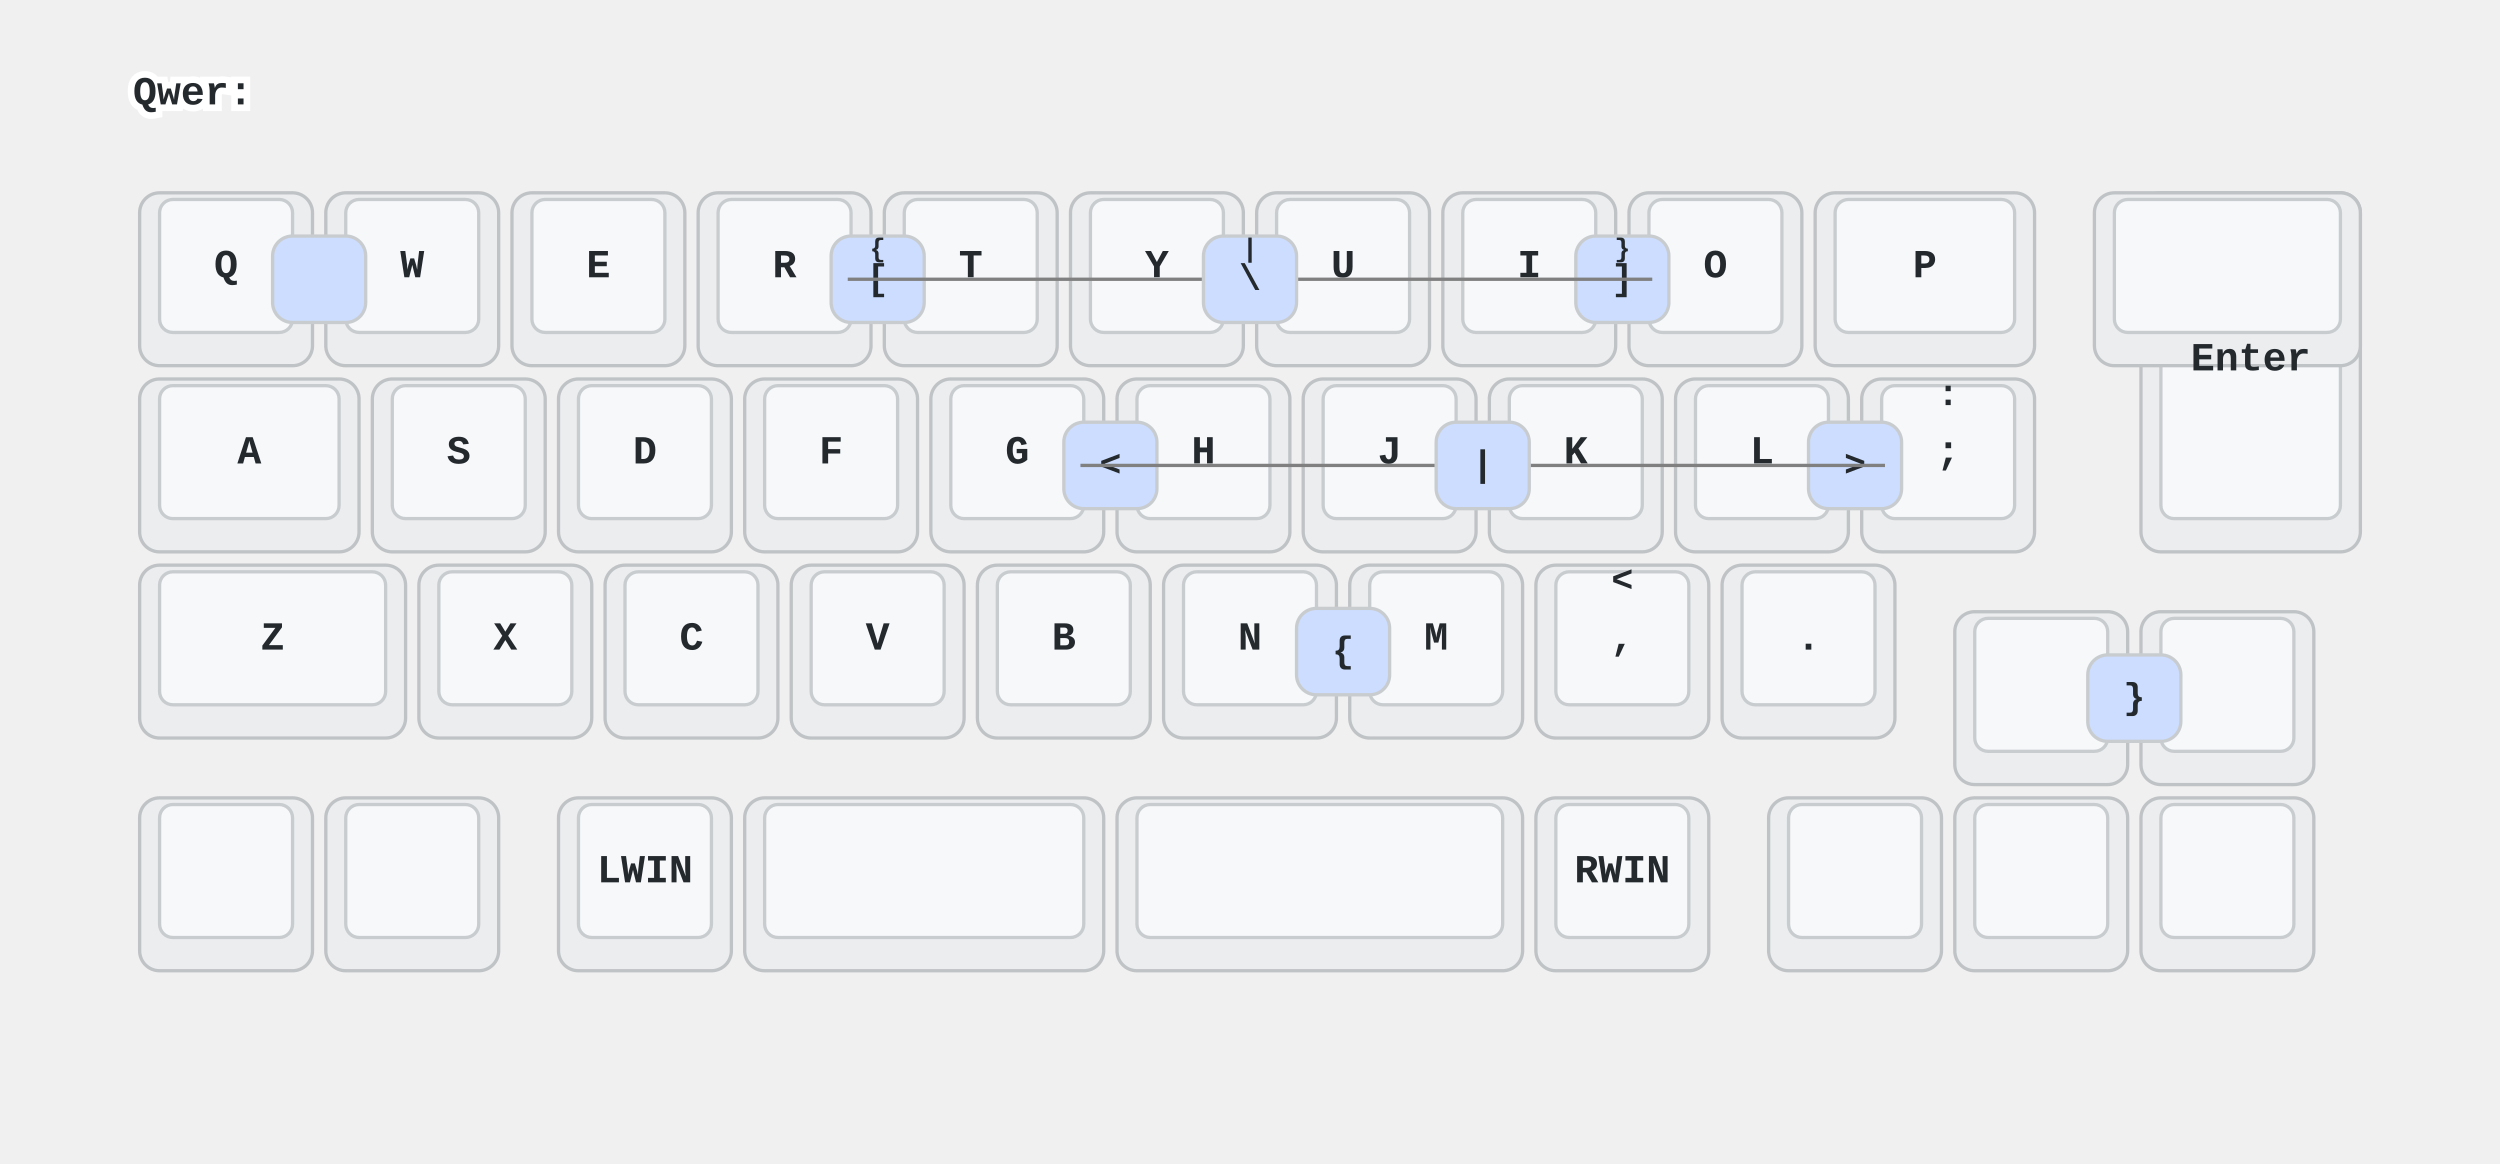
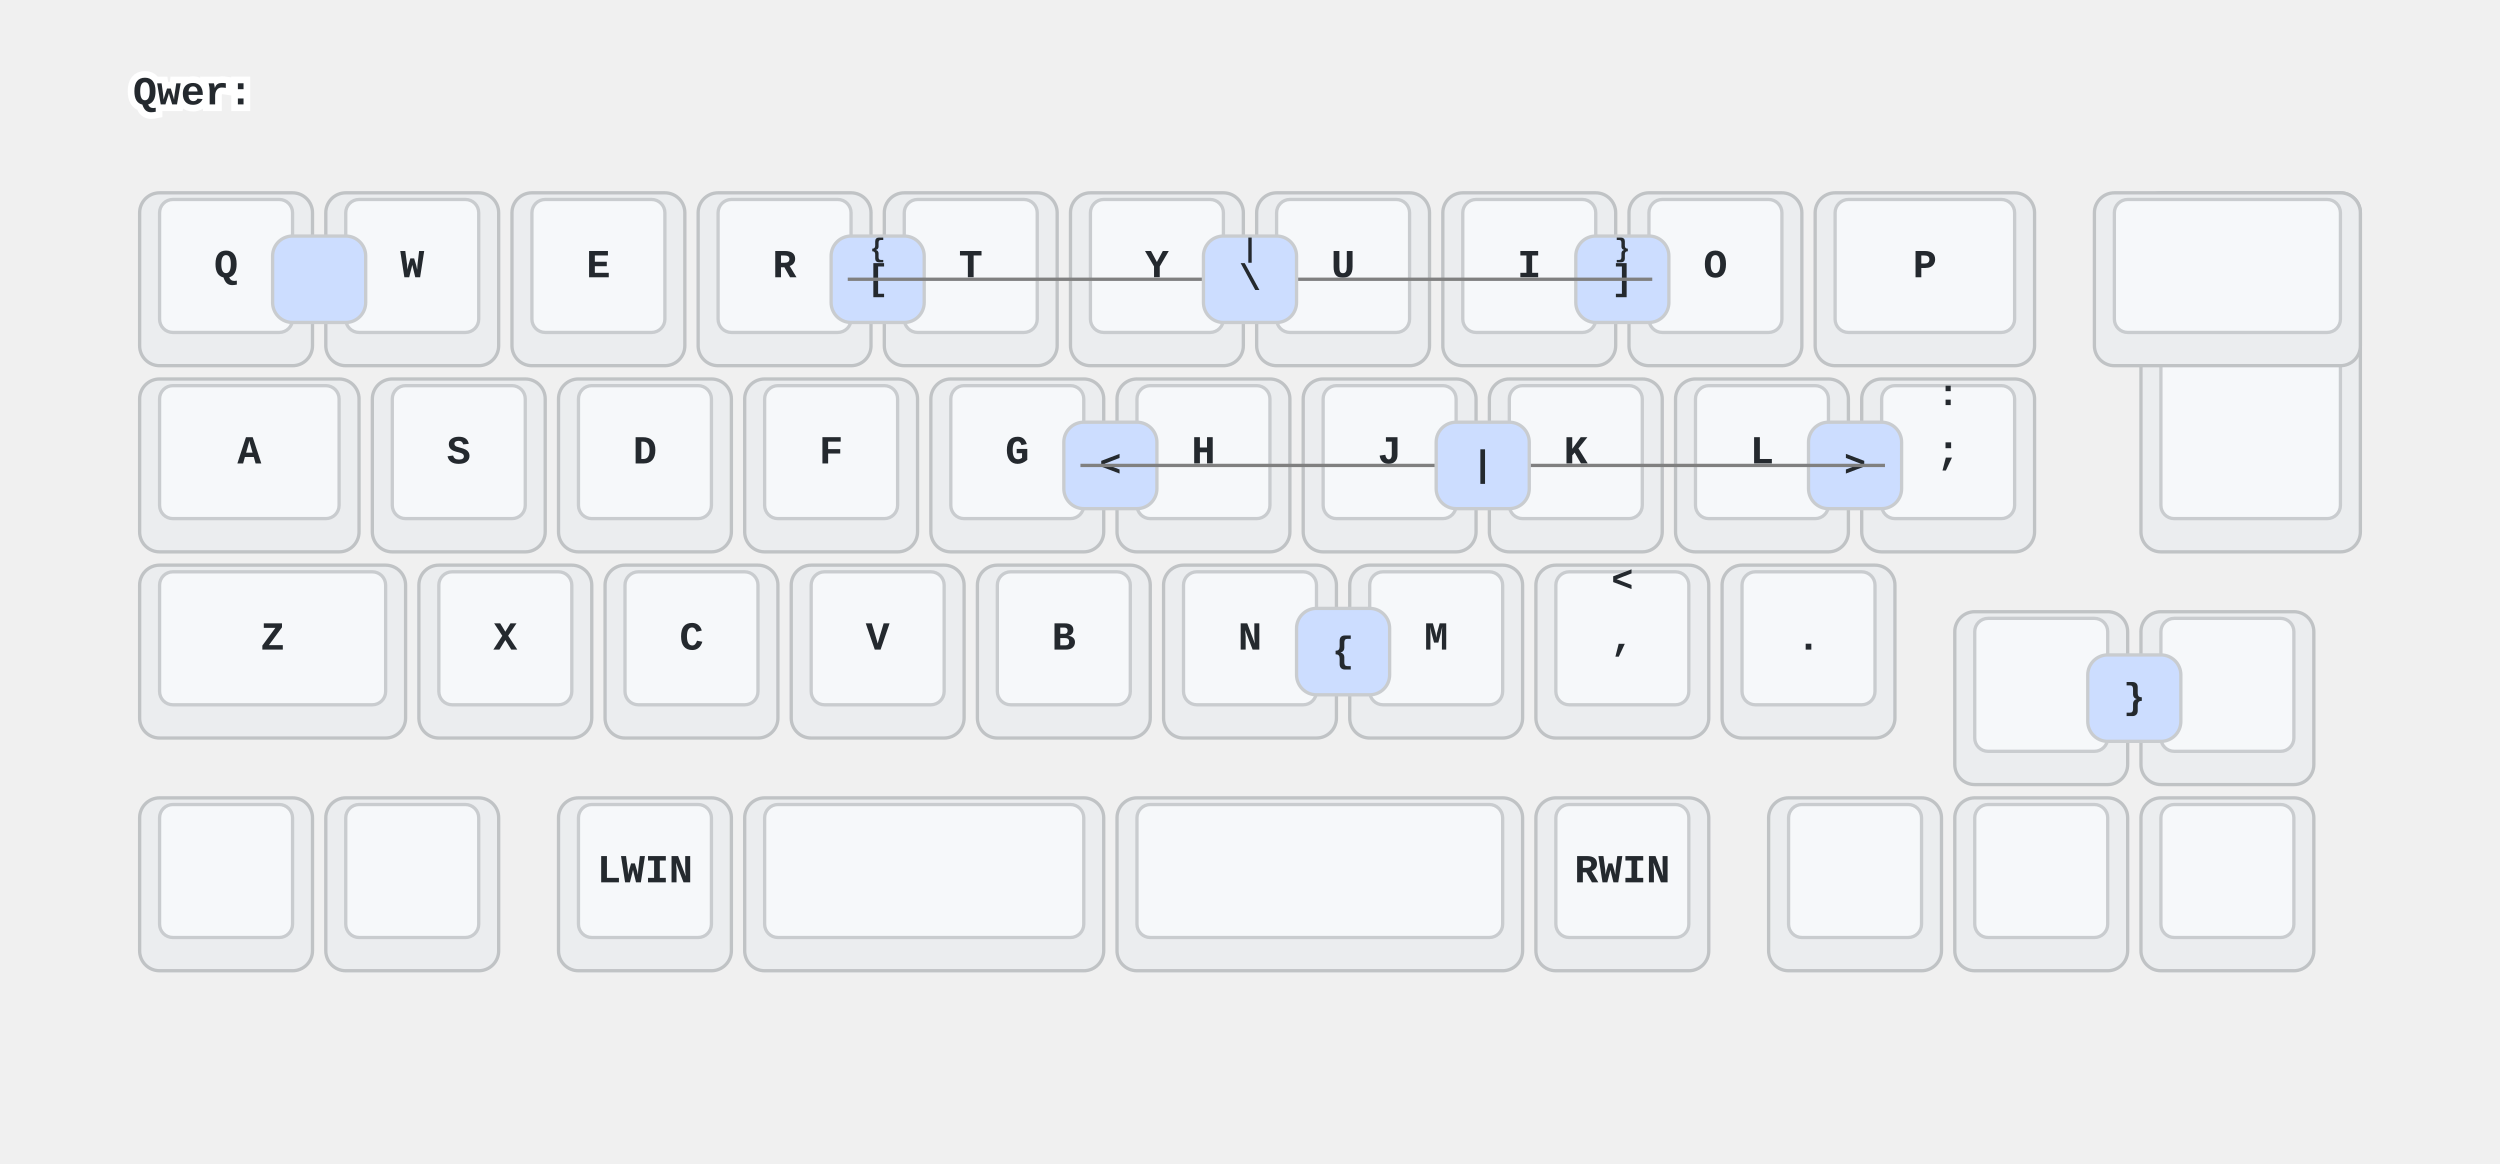
<svg xmlns="http://www.w3.org/2000/svg" xmlns:xlink="http://www.w3.org/1999/xlink" width="752" height="350" viewBox="0 0 752 350" class="keymap">
  <defs>/* start glyphs */
<svg id="mdi:apple-keyboard-command">
      <svg id="mdi-apple-keyboard-command" viewBox="0 0 24 24">
        <path d="M6,2A4,4 0 0,1 10,6V8H14V6A4,4 0 0,1 18,2A4,4 0 0,1 22,6A4,4 0 0,1 18,10H16V14H18A4,4 0 0,1 22,18A4,4 0 0,1 18,22A4,4 0 0,1 14,18V16H10V18A4,4 0 0,1 6,22A4,4 0 0,1 2,18A4,4 0 0,1 6,14H8V10H6A4,4 0 0,1 2,6A4,4 0 0,1 6,2M16,18A2,2 0 0,0 18,20A2,2 0 0,0 20,18A2,2 0 0,0 18,16H16V18M14,10H10V14H14V10M6,16A2,2 0 0,0 4,18A2,2 0 0,0 6,20A2,2 0 0,0 8,18V16H6M8,6A2,2 0 0,0 6,4A2,2 0 0,0 4,6A2,2 0 0,0 6,8H8V6M18,8A2,2 0 0,0 20,6A2,2 0 0,0 18,4A2,2 0 0,0 16,6V8H18Z" />
      </svg>
    </svg>
    <svg id="mdi:apple-keyboard-control">
      <svg id="mdi-apple-keyboard-control" viewBox="0 0 24 24">
        <path d="M19.78,11.78L18.36,13.19L12,6.83L5.64,13.19L4.22,11.78L12,4L19.78,11.78Z" />
      </svg>
    </svg>
    <svg id="mdi:apple-keyboard-option">
      <svg id="mdi-apple-keyboard-option" viewBox="0 0 24 24">
        <path d="M3,4H9.11L16.15,18H21V20H14.88L7.84,6H3V4M14,4H21V6H14V4Z" />
      </svg>
    </svg>
    <svg id="mdi:apple-keyboard-shift">
      <svg id="mdi-apple-keyboard-shift" viewBox="0 0 24 24">
        <path d="M15,18V12H17.17L12,6.83L6.83,12H9V18H15M12,4L22,14H17V20H7V14H2L12,4Z" />
      </svg>
    </svg>
    <svg id="mdi:arrow-down-bold">
      <svg id="mdi-arrow-down-bold" viewBox="0 0 24 24">
        <path d="M9,4H15V12H19.84L12,19.84L4.16,12H9V4Z" />
      </svg>
    </svg>
    <svg id="mdi:arrow-left-bold">
      <svg id="mdi-arrow-left-bold" viewBox="0 0 24 24">
        <path d="M20,9V15H12V19.84L4.16,12L12,4.16V9H20Z" />
      </svg>
    </svg>
    <svg id="mdi:arrow-right-bold">
      <svg id="mdi-arrow-right-bold" viewBox="0 0 24 24">
        <path d="M4,15V9H12V4.16L19.84,12L12,19.84V15H4Z" />
      </svg>
    </svg>
    <svg id="mdi:arrow-up-bold">
      <svg id="mdi-arrow-up-bold" viewBox="0 0 24 24">
        <path d="M15,20H9V12H4.16L12,4.16L19.84,12H15V20Z" />
      </svg>
    </svg>
    <svg id="mdi:backspace-reverse-outline">
      <svg id="mdi-backspace-reverse-outline" viewBox="0 0 24 24">
        <path d="M5,15.59L6.41,17L10,13.41L13.59,17L15,15.59L11.41,12L15,8.41L13.59,7L10,10.59L6.41,7L5,8.41L8.59,12L5,15.59M2,3A2,2 0 0,0 0,5V19A2,2 0 0,0 2,21H17C17.69,21 18.23,20.64 18.59,20.11L24,12L18.59,3.88C18.23,3.35 17.69,3 17,3H2M2,5H17L21.72,12L17,19H2V5Z" />
      </svg>
    </svg>
    <svg id="mdi:keyboard-esc">
      <svg id="mdi-keyboard-esc" viewBox="0 0 24 24">
        <path d="M1 7H7V9H3V11H7V13H3V15H7V17H1V7M11 7H15V9H11V11H13C14.11 11 15 11.9 15 13V15C15 16.11 14.11 17 13 17H9V15H13V13H11C9.9 13 9 12.11 9 11V9C9 7.9 9.9 7 11 7M19 7H21C22.11 7 23 7.9 23 9V10H21V9H19V15H21V14H23V15C23 16.11 22.11 17 21 17H19C17.9 17 17 16.11 17 15V9C17 7.9 17.9 7 19 7Z" />
+       </svg>
+     </svg>
+     <svg id="mdi:keyboard-return">
+       <svg id="mdi-keyboard-return" viewBox="0 0 24 24">
+         <path d="M19,7V11H5.83L9.41,7.41L8,6L2,12L8,18L9.41,16.58L5.83,13H21V7H19Z" />
      </svg>
    </svg>
    <svg id="mdi:keyboard-space">
      <svg id="mdi-keyboard-space" viewBox="0 0 24 24">
        <path d="M3 15H5V19H19V15H21V19C21 20.1 20.1 21 19 21H5C3.9 21 3 20.1 3 19V15Z" />
      </svg>
    </svg>
  </defs>/* end glyphs */
<style>/* inherit to force styles through use tags */
svg path {
    fill: inherit;
}

/* font and background color specifications */
svg.keymap {
    font-family: SFMono-Regular,Consolas,Liberation Mono,Menlo,monospace;
    font-size: 14px;
    font-kerning: normal;
    text-rendering: optimizeLegibility;
    fill: #24292e;
}

/* default key styling */
rect.key {
    fill: #f6f8fa;
}

rect.key, rect.combo {
    stroke: #c9cccf;
    stroke-width: 1;
}

/* default key side styling, only used is draw_key_sides is set */
rect.side {
    filter: brightness(90%);
}

/* color accent for combo boxes */
rect.combo, rect.combo-separate {
    fill: #cdf;
}

/* color accent for held keys */
rect.held, rect.combo.held {
    fill: #fdd;
}

/* color accent for ghost (optional) keys */
rect.ghost, rect.combo.ghost {
    stroke-dasharray: 4, 4;
    stroke-width: 2;
}

text {
    text-anchor: middle;
    dominant-baseline: middle;
}

/* styling for layer labels */
text.label {
    font-weight: bold;
    text-anchor: start;
    stroke: white;
    stroke-width: 4;
    paint-order: stroke;
}

/* styling for optional footer */
text.footer {
    text-anchor: end;
    dominant-baseline: auto;
    stroke: white;
    stroke-width: 4;
    paint-order: stroke;
}

/* styling for combo tap, and key hold/shifted label text */
text.combo, text.hold, text.shifted {
    font-size: 11px;
}

text.hold {
    text-anchor: middle;
    dominant-baseline: auto;
}

text.shifted {
    text-anchor: middle;
    dominant-baseline: hanging;
}

text.layer-activator {
    text-decoration: underline;
}

/* styling for hold/shifted label text in combo box */
text.combo.hold, text.combo.shifted {
    font-size: 8px;
}

/* lighter symbol for transparent keys */
text.trans {
    fill: #7b7e81;
}

/* styling for combo dendrons */
path.combo {
    stroke-width: 1;
    stroke: gray;
    fill: none;
}

/* Start Tabler Icons Cleanup */
/* cannot use height/width with glyphs */
.icon-tabler &gt; path {
    fill: inherit;
    stroke: inherit;
    stroke-width: 2;
}
/* hide tabler's default box */
.icon-tabler &gt; path[stroke="none"][fill="none"] {
    visibility: hidden;
}
/* End Tabler Icons Cleanup */

/* For default sytles, see https://github.com/caksoylar/keymap-drawer/blob/main/keymap_drawer/config.py#L85 */

svg.keymap {
  font-family: Ubuntu Mono, Inconsolata, Consolas, Liberation Mono, Menlo, monospace;
  font-size: 12px;
  font-weight: bold;
  text-rendering: optimizeLegibility;
}

/* Color accent for held keys */
rect.held, rect.combo.held {
    fill: #ffc;
}

/* Technique borrowed and extended from https://github.com/englmaxi/zmk-config/blob/master/keymap-drawer/config.yaml */
.sym_sub_text.tap {
  translate: -5px 2px;
  font-size: 20px;
}
.sym_sub_text.shifted {
  translate: 10px 13px;
  font-size: 10px;
  opacity: 1.0;
}
.combo.sym_sub_text.tap {
  translate: -1px 1px;
}
.combo.sym_sub_text.shifted {
  translate: 7px 5px;
  font-size: 10px;
  opacity: 1.0;
}

/* Toggle */
.toggle.shifted {
  translate: -10px 12px;
}

.toggle.hold {
  translate: 13px -23px;
}

/* Variant for tap-dances */
.tap_dance.tap {
  translate: -7px 0px;
  font-size: 12px;
}
.tap_dance.shifted {
  translate: 7px 17px;
  font-size: 12px;
  opacity: 1.0;
}

/* Variant for symbol next to symbol */
.sym_by_sym.tap {
  translate: -6px 0px;
}
.sym_by_sym.shifted {
  translate: 10px 12px;
  opacity: 1.0;
}

.combo.sym_by_sym.tap {
  translate: -35px 0px;
}
.combo.sym_by_sym.shifted {
  translate: 35px 20px;
  opacity: 1.0;
}

.combo.sym_by_sym.hold {
  visibility: hidden;
}

/* hide hold box for combo sym_by_sym */
.combo.sym_by_sym.hold &gt; path[stroke="none"][fill="none"] {
  visibility: hidden;
}
</style>
  <g transform="translate(40, 0)" class="layer-Qwer">
    <text x="0" y="28" class="label" id="Qwer">Qwer:</text>
    <g transform="translate(0, 56)">
      <g transform="translate(28, 28)" class="key keypos-0">
        <rect rx="6" ry="6" x="-26" y="-26" width="52" height="52" class="key side" />
        <rect rx="4" ry="4" x="-20" y="-24" width="40" height="40" class="key" />
        <text x="0" y="-4" class="key tap">Q</text>
      </g>
      <g transform="translate(84, 28)" class="key keypos-1">
        <rect rx="6" ry="6" x="-26" y="-26" width="52" height="52" class="key side" />
        <rect rx="4" ry="4" x="-20" y="-24" width="40" height="40" class="key" />
        <text x="0" y="-4" class="key tap">W</text>
      </g>
      <g transform="translate(140, 28)" class="key keypos-2">
        <rect rx="6" ry="6" x="-26" y="-26" width="52" height="52" class="key side" />
        <rect rx="4" ry="4" x="-20" y="-24" width="40" height="40" class="key" />
        <text x="0" y="-4" class="key tap">E</text>
      </g>
      <g transform="translate(196, 28)" class="key keypos-3">
        <rect rx="6" ry="6" x="-26" y="-26" width="52" height="52" class="key side" />
        <rect rx="4" ry="4" x="-20" y="-24" width="40" height="40" class="key" />
        <text x="0" y="-4" class="key tap">R</text>
      </g>
      <g transform="translate(252, 28)" class="key keypos-4">
        <rect rx="6" ry="6" x="-26" y="-26" width="52" height="52" class="key side" />
        <rect rx="4" ry="4" x="-20" y="-24" width="40" height="40" class="key" />
        <text x="0" y="-4" class="key tap">T</text>
      </g>
      <g transform="translate(308, 28)" class="key keypos-5">
        <rect rx="6" ry="6" x="-26" y="-26" width="52" height="52" class="key side" />
        <rect rx="4" ry="4" x="-20" y="-24" width="40" height="40" class="key" />
        <text x="0" y="-4" class="key tap">Y</text>
      </g>
      <g transform="translate(364, 28)" class="key keypos-6">
        <rect rx="6" ry="6" x="-26" y="-26" width="52" height="52" class="key side" />
        <rect rx="4" ry="4" x="-20" y="-24" width="40" height="40" class="key" />
        <text x="0" y="-4" class="key tap">U</text>
      </g>
      <g transform="translate(420, 28)" class="key keypos-7">
        <rect rx="6" ry="6" x="-26" y="-26" width="52" height="52" class="key side" />
        <rect rx="4" ry="4" x="-20" y="-24" width="40" height="40" class="key" />
        <text x="0" y="-4" class="key tap">I</text>
      </g>
      <g transform="translate(476, 28)" class="key keypos-8">
        <rect rx="6" ry="6" x="-26" y="-26" width="52" height="52" class="key side" />
        <rect rx="4" ry="4" x="-20" y="-24" width="40" height="40" class="key" />
        <text x="0" y="-4" class="key tap">O</text>
      </g>
      <g transform="translate(539, 28)" class="key keypos-9">
        <rect rx="6" ry="6" x="-33" y="-26" width="66" height="52" class="key side" />
        <rect rx="4" ry="4" x="-27" y="-24" width="54" height="40" class="key" />
        <text x="0" y="-4" class="key tap">P</text>
      </g>
-       <g transform="translate(637, 56)" class="key keypos-10">
-         <rect rx="6" ry="6" x="-33" y="-54" width="66" height="108" class="key side" />
-         <rect rx="4" ry="4" x="-27" y="-52" width="54" height="96" class="key" />
+       <g transform="translate(637, 56)" class="key enter keypos-10">
+         <rect rx="6" ry="6" x="-33" y="-54" width="66" height="108" class="key enter side" />
+         <rect rx="4" ry="4" x="-27" y="-52" width="54" height="96" class="key enter" />
        <g transform="translate(-7, -28)" style="clip-path: polygon(-5% -5%, 58.34% -5%, 16.67% 105%, 0% 105%)">
-           <rect rx="6" ry="6" x="-40" y="-26" width="80" height="52" class="key side" />
-           <rect rx="4" ry="4" x="-34" y="-24" width="68" height="40" class="key" />
+           <rect rx="6" ry="6" x="-40" y="-26" width="80" height="52" class="key enter side" />
+           <rect rx="4" ry="4" x="-34" y="-24" width="68" height="40" class="key enter" />
        </g>
-         <text x="0" y="-4" class="key tap">Enter</text>
+         <use href="#mdi:keyboard-return" xlink:href="#mdi:keyboard-return" x="-9" y="-13" height="18" width="18.0" class="key enter tap glyph mdi:keyboard-return" />
      </g>
      <g transform="translate(35, 84)" class="key keypos-11">
        <rect rx="6" ry="6" x="-33" y="-26" width="66" height="52" class="key side" />
        <rect rx="4" ry="4" x="-27" y="-24" width="54" height="40" class="key" />
        <text x="0" y="-4" class="key tap">A</text>
        <use href="#mdi:apple-keyboard-command" xlink:href="#mdi:apple-keyboard-command" x="-8" y="-24" height="15" width="15.0" class="key shifted glyph mdi:apple-keyboard-command" />
      </g>
      <g transform="translate(98, 84)" class="key keypos-12">
        <rect rx="6" ry="6" x="-26" y="-26" width="52" height="52" class="key side" />
        <rect rx="4" ry="4" x="-20" y="-24" width="40" height="40" class="key" />
        <text x="0" y="-4" class="key tap">S</text>
        <use href="#mdi:apple-keyboard-option" xlink:href="#mdi:apple-keyboard-option" x="-8" y="-24" height="15" width="15.0" class="key shifted glyph mdi:apple-keyboard-option" />
      </g>
      <g transform="translate(154, 84)" class="key keypos-13">
        <rect rx="6" ry="6" x="-26" y="-26" width="52" height="52" class="key side" />
        <rect rx="4" ry="4" x="-20" y="-24" width="40" height="40" class="key" />
        <text x="0" y="-4" class="key tap">D</text>
        <use href="#mdi:apple-keyboard-control" xlink:href="#mdi:apple-keyboard-control" x="-8" y="-24" height="15" width="15.0" class="key shifted glyph mdi:apple-keyboard-control" />
      </g>
      <g transform="translate(210, 84)" class="key keypos-14">
        <rect rx="6" ry="6" x="-26" y="-26" width="52" height="52" class="key side" />
        <rect rx="4" ry="4" x="-20" y="-24" width="40" height="40" class="key" />
        <text x="0" y="-4" class="key tap">F</text>
        <use href="#mdi:apple-keyboard-shift" xlink:href="#mdi:apple-keyboard-shift" x="-8" y="-24" height="15" width="15.0" class="key shifted glyph mdi:apple-keyboard-shift" />
      </g>
      <g transform="translate(266, 84)" class="key keypos-15">
        <rect rx="6" ry="6" x="-26" y="-26" width="52" height="52" class="key side" />
        <rect rx="4" ry="4" x="-20" y="-24" width="40" height="40" class="key" />
        <text x="0" y="-4" class="key tap">G</text>
      </g>
      <g transform="translate(322, 84)" class="key keypos-16">
        <rect rx="6" ry="6" x="-26" y="-26" width="52" height="52" class="key side" />
        <rect rx="4" ry="4" x="-20" y="-24" width="40" height="40" class="key" />
        <text x="0" y="-4" class="key tap">H</text>
      </g>
      <g transform="translate(378, 84)" class="key keypos-17">
        <rect rx="6" ry="6" x="-26" y="-26" width="52" height="52" class="key side" />
        <rect rx="4" ry="4" x="-20" y="-24" width="40" height="40" class="key" />
        <text x="0" y="-4" class="key tap">J</text>
        <use href="#mdi:apple-keyboard-shift" xlink:href="#mdi:apple-keyboard-shift" x="-8" y="-24" height="15" width="15.0" class="key shifted glyph mdi:apple-keyboard-shift" />
      </g>
      <g transform="translate(434, 84)" class="key keypos-18">
        <rect rx="6" ry="6" x="-26" y="-26" width="52" height="52" class="key side" />
        <rect rx="4" ry="4" x="-20" y="-24" width="40" height="40" class="key" />
        <text x="0" y="-4" class="key tap">K</text>
        <use href="#mdi:apple-keyboard-control" xlink:href="#mdi:apple-keyboard-control" x="-8" y="-24" height="15" width="15.0" class="key shifted glyph mdi:apple-keyboard-control" />
      </g>
      <g transform="translate(490, 84)" class="key keypos-19">
        <rect rx="6" ry="6" x="-26" y="-26" width="52" height="52" class="key side" />
        <rect rx="4" ry="4" x="-20" y="-24" width="40" height="40" class="key" />
        <text x="0" y="-4" class="key tap">L</text>
        <use href="#mdi:apple-keyboard-option" xlink:href="#mdi:apple-keyboard-option" x="-8" y="-24" height="15" width="15.0" class="key shifted glyph mdi:apple-keyboard-option" />
      </g>
      <g transform="translate(546, 84)" class="key keypos-20">
        <rect rx="6" ry="6" x="-26" y="-26" width="52" height="52" class="key side" />
        <rect rx="4" ry="4" x="-20" y="-24" width="40" height="40" class="key" />
        <text x="0" y="-4" class="key tap">;</text>
        <text x="0" y="-24" class="key shifted">:</text>
      </g>
      <g transform="translate(42, 140)" class="key keypos-21">
        <rect rx="6" ry="6" x="-40" y="-26" width="80" height="52" class="key side" />
        <rect rx="4" ry="4" x="-34" y="-24" width="68" height="40" class="key" />
        <text x="0" y="-4" class="key tap">Z</text>
      </g>
      <g transform="translate(112, 140)" class="key keypos-22">
        <rect rx="6" ry="6" x="-26" y="-26" width="52" height="52" class="key side" />
        <rect rx="4" ry="4" x="-20" y="-24" width="40" height="40" class="key" />
        <text x="0" y="-4" class="key tap">X</text>
      </g>
      <g transform="translate(168, 140)" class="key keypos-23">
        <rect rx="6" ry="6" x="-26" y="-26" width="52" height="52" class="key side" />
        <rect rx="4" ry="4" x="-20" y="-24" width="40" height="40" class="key" />
        <text x="0" y="-4" class="key tap">C</text>
      </g>
      <g transform="translate(224, 140)" class="key keypos-24">
        <rect rx="6" ry="6" x="-26" y="-26" width="52" height="52" class="key side" />
        <rect rx="4" ry="4" x="-20" y="-24" width="40" height="40" class="key" />
        <text x="0" y="-4" class="key tap">V</text>
      </g>
      <g transform="translate(280, 140)" class="key keypos-25">
        <rect rx="6" ry="6" x="-26" y="-26" width="52" height="52" class="key side" />
        <rect rx="4" ry="4" x="-20" y="-24" width="40" height="40" class="key" />
        <text x="0" y="-4" class="key tap">B</text>
      </g>
      <g transform="translate(336, 140)" class="key keypos-26">
        <rect rx="6" ry="6" x="-26" y="-26" width="52" height="52" class="key side" />
        <rect rx="4" ry="4" x="-20" y="-24" width="40" height="40" class="key" />
        <text x="0" y="-4" class="key tap">N</text>
      </g>
      <g transform="translate(392, 140)" class="key keypos-27">
        <rect rx="6" ry="6" x="-26" y="-26" width="52" height="52" class="key side" />
        <rect rx="4" ry="4" x="-20" y="-24" width="40" height="40" class="key" />
        <text x="0" y="-4" class="key tap">M</text>
      </g>
      <g transform="translate(448, 140)" class="key keypos-28">
        <rect rx="6" ry="6" x="-26" y="-26" width="52" height="52" class="key side" />
        <rect rx="4" ry="4" x="-20" y="-24" width="40" height="40" class="key" />
        <text x="0" y="-4" class="key tap">,</text>
        <text x="0" y="-24" class="key shifted">&lt;</text>
      </g>
      <g transform="translate(504, 140)" class="key keypos-29">
        <rect rx="6" ry="6" x="-26" y="-26" width="52" height="52" class="key side" />
        <rect rx="4" ry="4" x="-20" y="-24" width="40" height="40" class="key" />
        <text x="0" y="-4" class="key tap">.</text>
      </g>
      <g transform="translate(574, 154)" class="key keypos-30">
        <rect rx="6" ry="6" x="-26" y="-26" width="52" height="52" class="key side" />
        <rect rx="4" ry="4" x="-20" y="-24" width="40" height="40" class="key" />
        <use href="#mdi:arrow-up-bold" xlink:href="#mdi:arrow-up-bold" x="-9" y="-13" height="18" width="18.0" class="key tap glyph mdi:arrow-up-bold" />
      </g>
      <g transform="translate(630, 154)" class="key keypos-31">
        <rect rx="6" ry="6" x="-26" y="-26" width="52" height="52" class="key side" />
        <rect rx="4" ry="4" x="-20" y="-24" width="40" height="40" class="key" />
        <use href="#mdi:backspace-reverse-outline" xlink:href="#mdi:backspace-reverse-outline" x="-9" y="-13" height="18" width="18.0" class="key tap glyph mdi:backspace-reverse-outline" />
      </g>
      <g transform="translate(28, 210)" class="key keypos-32">
        <rect rx="6" ry="6" x="-26" y="-26" width="52" height="52" class="key side" />
        <rect rx="4" ry="4" x="-20" y="-24" width="40" height="40" class="key" />
        <use href="#mdi:apple-keyboard-control" xlink:href="#mdi:apple-keyboard-control" x="-9" y="-13" height="18" width="18.0" class="key tap glyph mdi:apple-keyboard-control" />
      </g>
      <g transform="translate(84, 210)" class="key keypos-33">
        <rect rx="6" ry="6" x="-26" y="-26" width="52" height="52" class="key side" />
        <rect rx="4" ry="4" x="-20" y="-24" width="40" height="40" class="key" />
        <use href="#mdi:apple-keyboard-shift" xlink:href="#mdi:apple-keyboard-shift" x="-9" y="-13" height="18" width="18.0" class="key tap glyph mdi:apple-keyboard-shift" />
      </g>
      <g transform="translate(154, 210)" class="key keypos-34">
        <rect rx="6" ry="6" x="-26" y="-26" width="52" height="52" class="key side" />
        <rect rx="4" ry="4" x="-20" y="-24" width="40" height="40" class="key" />
        <text x="0" y="-4" class="key tap">LWIN</text>
      </g>
      <g transform="translate(238, 210)" class="key keypos-35">
        <rect rx="6" ry="6" x="-54" y="-26" width="108" height="52" class="key side" />
        <rect rx="4" ry="4" x="-48" y="-24" width="96" height="40" class="key" />
        <use href="#mdi:keyboard-space" xlink:href="#mdi:keyboard-space" x="-9" y="-13" height="18" width="18.0" class="key tap glyph mdi:keyboard-space" />
      </g>
      <g transform="translate(357, 210)" class="key keypos-36">
        <rect rx="6" ry="6" x="-61" y="-26" width="122" height="52" class="key side" />
        <rect rx="4" ry="4" x="-55" y="-24" width="110" height="40" class="key" />
        <use href="#mdi:keyboard-space" xlink:href="#mdi:keyboard-space" x="-9" y="-13" height="18" width="18.0" class="key tap glyph mdi:keyboard-space" />
      </g>
      <g transform="translate(448, 210)" class="key keypos-37">
        <rect rx="6" ry="6" x="-26" y="-26" width="52" height="52" class="key side" />
        <rect rx="4" ry="4" x="-20" y="-24" width="40" height="40" class="key" />
        <text x="0" y="-4" class="key tap">RWIN</text>
      </g>
      <g transform="translate(518, 210)" class="key keypos-38">
        <rect rx="6" ry="6" x="-26" y="-26" width="52" height="52" class="key side" />
        <rect rx="4" ry="4" x="-20" y="-24" width="40" height="40" class="key" />
        <use href="#mdi:arrow-left-bold" xlink:href="#mdi:arrow-left-bold" x="-9" y="-13" height="18" width="18.0" class="key tap glyph mdi:arrow-left-bold" />
      </g>
      <g transform="translate(574, 210)" class="key keypos-39">
        <rect rx="6" ry="6" x="-26" y="-26" width="52" height="52" class="key side" />
        <rect rx="4" ry="4" x="-20" y="-24" width="40" height="40" class="key" />
        <use href="#mdi:arrow-down-bold" xlink:href="#mdi:arrow-down-bold" x="-9" y="-13" height="18" width="18.0" class="key tap glyph mdi:arrow-down-bold" />
      </g>
      <g transform="translate(630, 210)" class="key keypos-40">
        <rect rx="6" ry="6" x="-26" y="-26" width="52" height="52" class="key side" />
        <rect rx="4" ry="4" x="-20" y="-24" width="40" height="40" class="key" />
        <use href="#mdi:arrow-right-bold" xlink:href="#mdi:arrow-right-bold" x="-9" y="-13" height="18" width="18.0" class="key tap glyph mdi:arrow-right-bold" />
      </g>
      <g class="combo combopos-0">
        <rect rx="6" ry="6" x="42" y="15" width="28" height="26" class="combo" />
        <use href="#mdi:keyboard-esc" xlink:href="#mdi:keyboard-esc" x="47" y="19" height="18" width="18.0" class="combo tap glyph mdi:keyboard-esc" />
      </g>
      <g class="combo combopos-1">
        <rect rx="6" ry="6" x="210" y="15" width="28" height="26" class="combo" />
        <text x="224" y="28" class="combo tap">[</text>
        <text x="224" y="17" class="combo shifted">{</text>
      </g>
      <g class="combo combopos-2">
        <rect rx="6" ry="6" x="434" y="15" width="28" height="26" class="combo" />
        <text x="448" y="28" class="combo tap">]</text>
        <text x="448" y="17" class="combo shifted">}</text>
      </g>
      <g class="combo combopos-3">
        <rect rx="6" ry="6" x="350" y="127" width="28" height="26" class="combo" />
        <text x="364" y="140" class="combo tap">{</text>
      </g>
      <g class="combo combopos-4">
        <rect rx="6" ry="6" x="588" y="141" width="28" height="26" class="combo" />
        <text x="602" y="154" class="combo tap">}</text>
      </g>
      <g class="combo combopos-5">
        <rect rx="6" ry="6" x="280" y="71" width="28" height="26" class="combo" />
        <text x="294" y="84" class="combo tap">&lt;</text>
      </g>
      <g class="combo combopos-6">
        <rect rx="6" ry="6" x="504" y="71" width="28" height="26" class="combo" />
        <text x="518" y="84" class="combo tap">&gt;</text>
      </g>
      <g class="combo combopos-7">
        <path d="M406,84 l-121,0" class="combo" />
        <path d="M406,84 l121,0" class="combo" />
        <rect rx="6" ry="6" x="392" y="71" width="28" height="26" class="combo" />
        <text x="406" y="84" class="combo tap">|</text>
      </g>
      <g class="combo combopos-8">
        <path d="M336,28 l-121,0" class="combo" />
        <path d="M336,28 l121,0" class="combo" />
        <rect rx="6" ry="6" x="322" y="15" width="28" height="26" class="combo" />
        <text x="336" y="28" class="combo tap">\</text>
        <text x="336" y="17" class="combo shifted">|</text>
      </g>
    </g>
  </g>
</svg>
